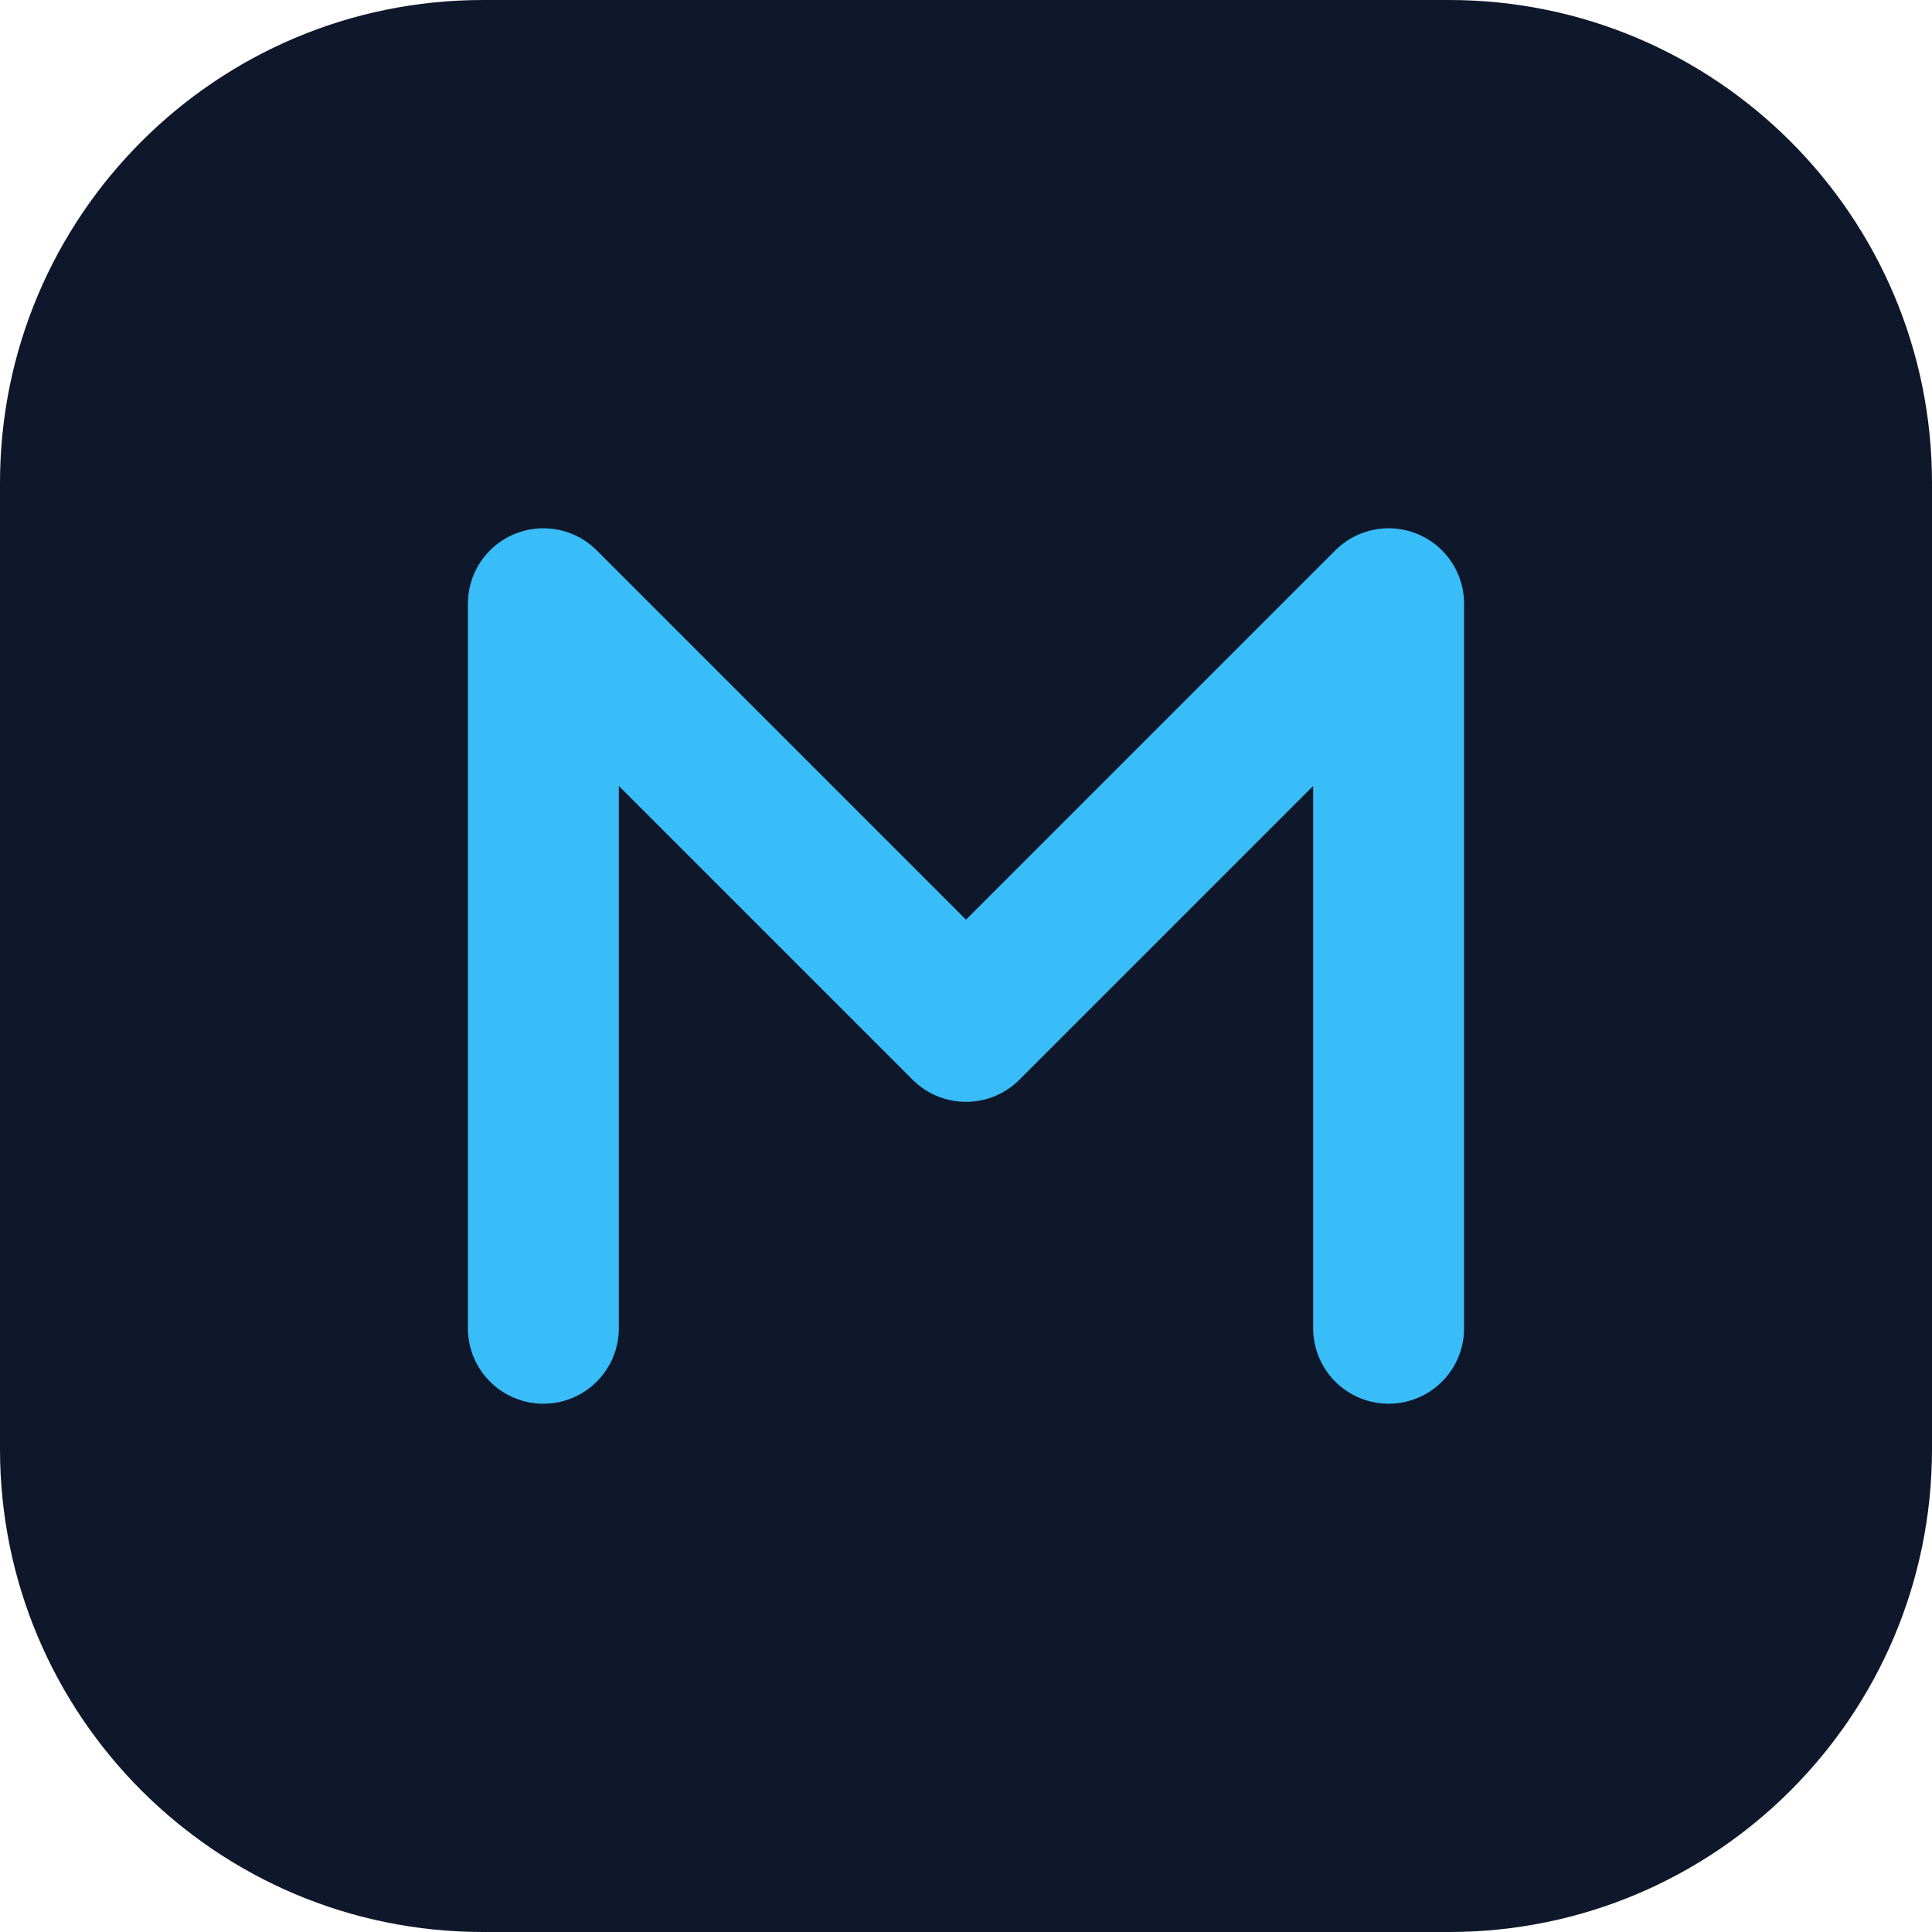
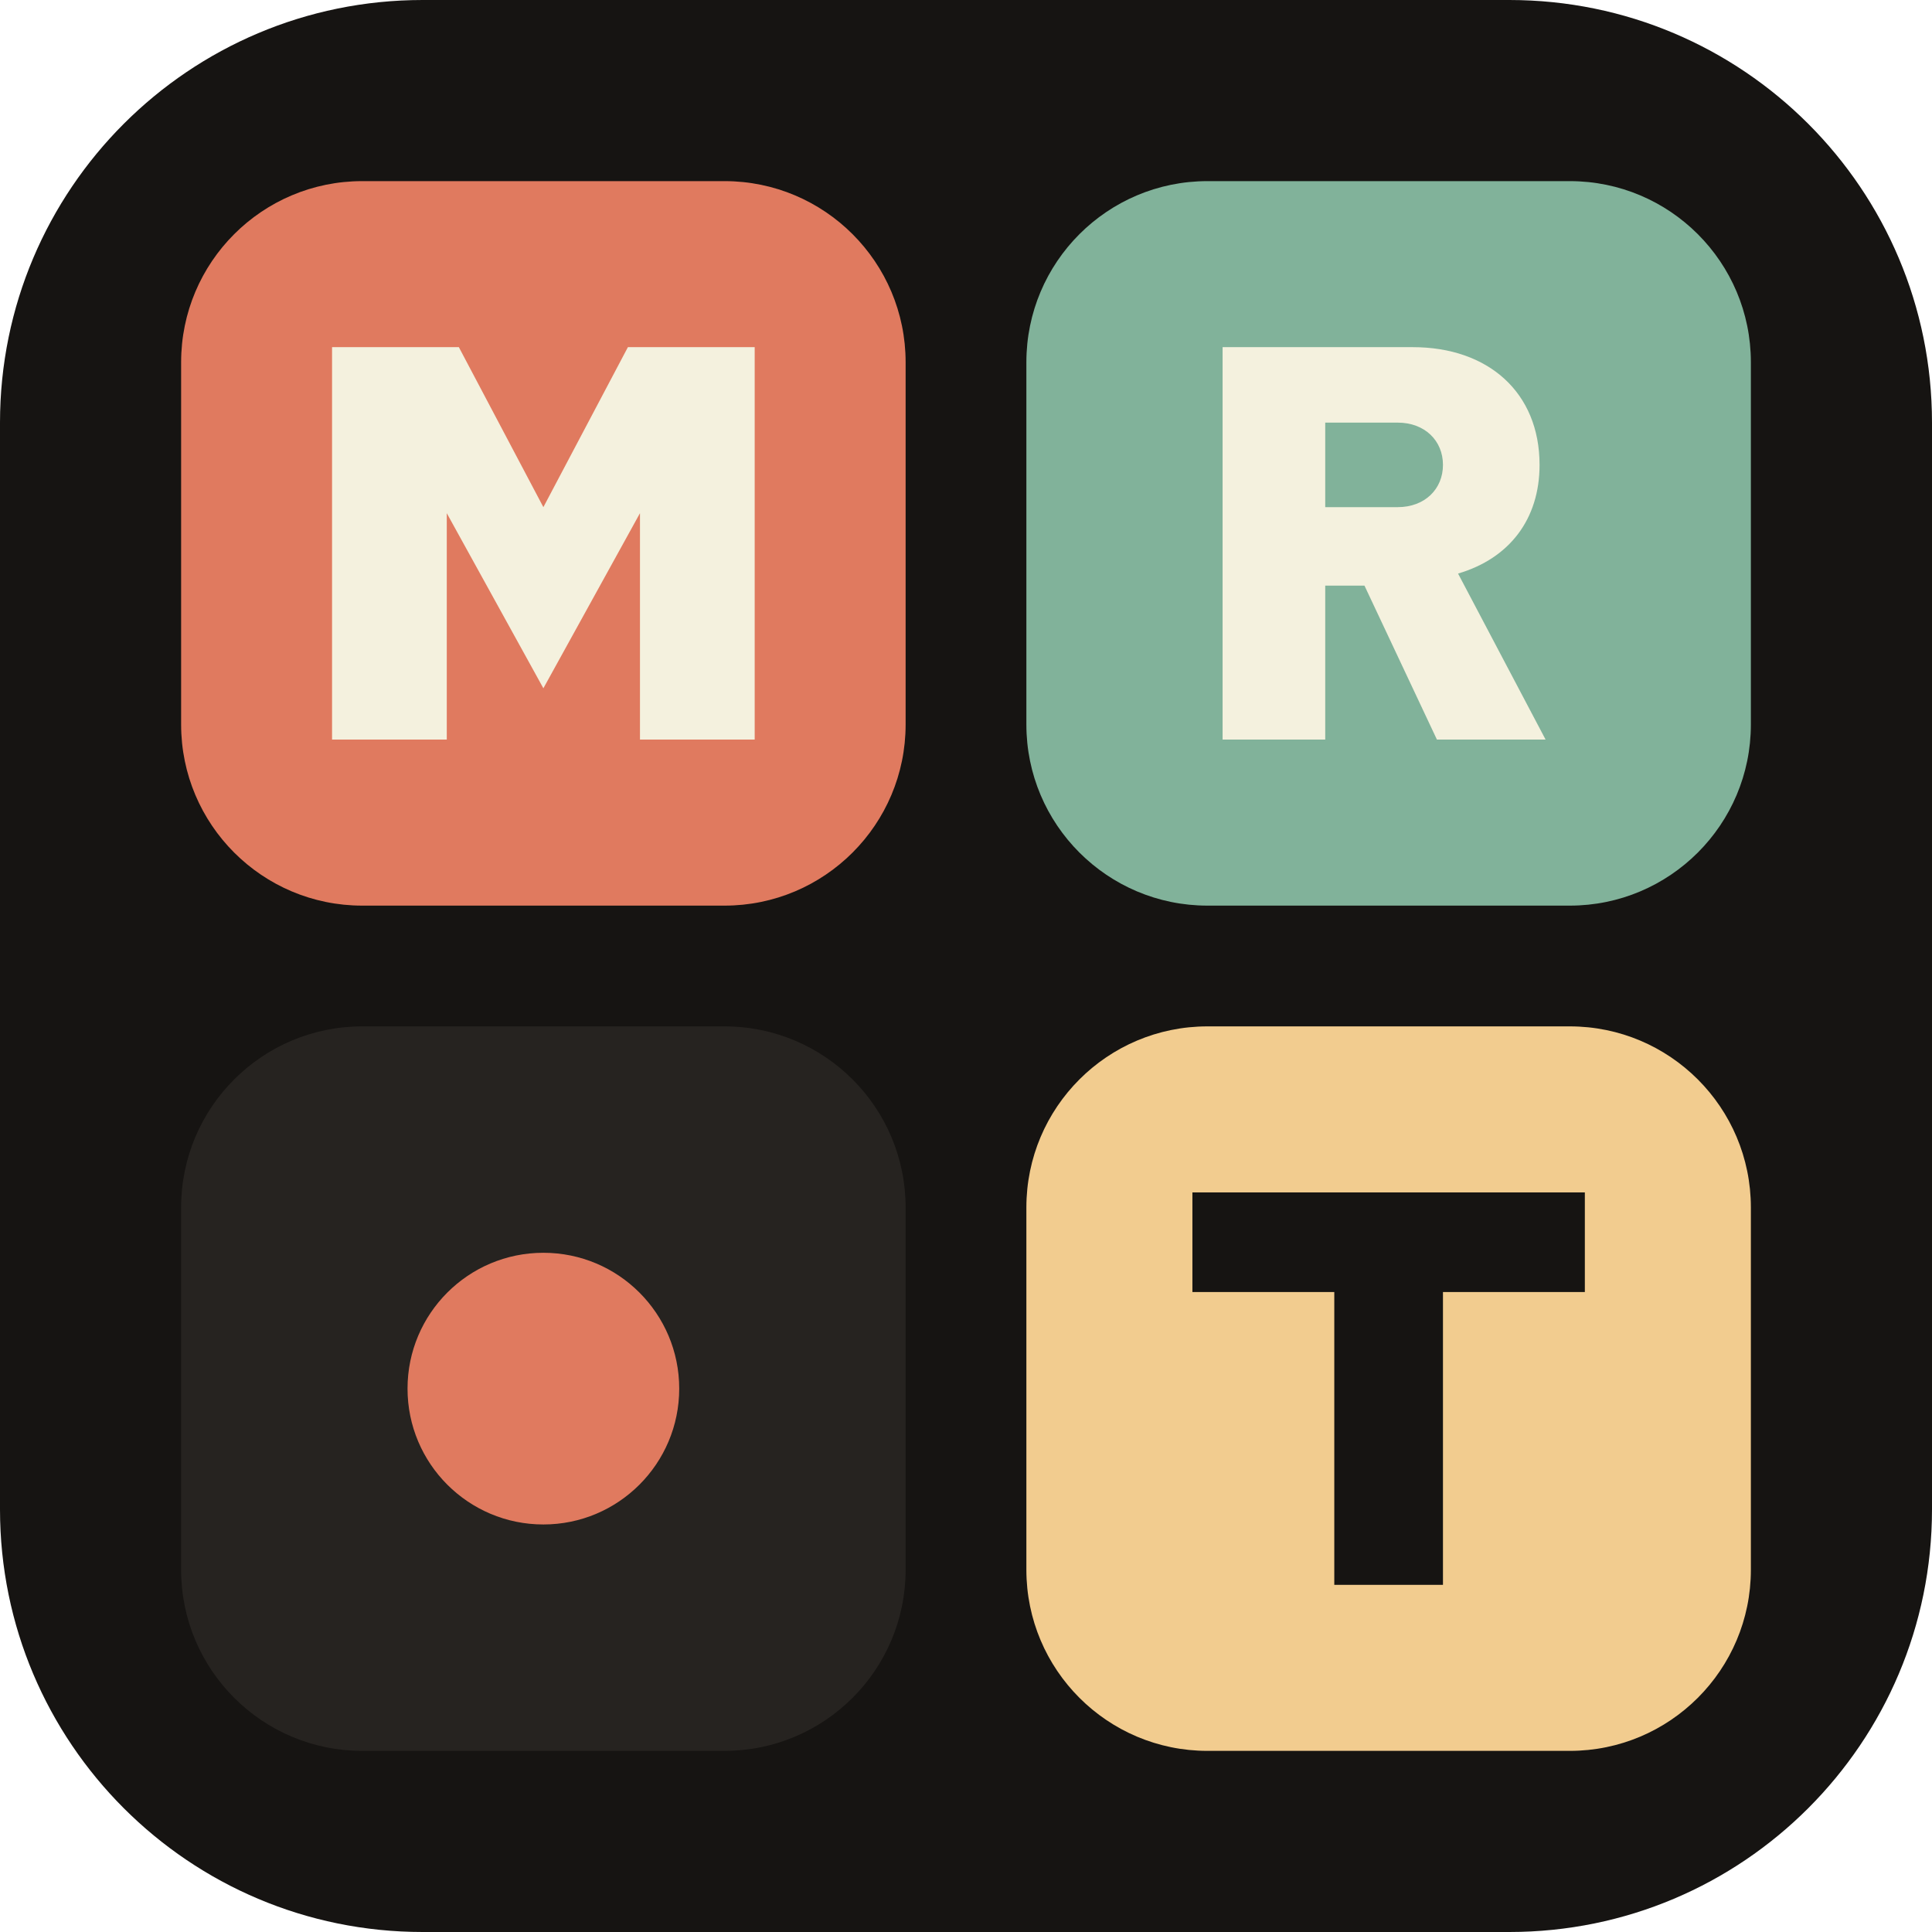
- <svg xmlns="http://www.w3.org/2000/svg" viewBox="0 0 32 32" fill="none">
-   <rect width="32" height="32" rx="8" fill="#0f172a" />
-   <path d="M9 22V10L16 17L23 10V22" stroke="#38bdf8" stroke-width="2.5" stroke-linecap="round" stroke-linejoin="round" />
+ <svg xmlns="http://www.w3.org/2000/svg" viewBox="0 0 64 64" fill="none">
+   <rect width="64" height="64" rx="14" fill="#161412" />
+   <rect x="6" y="6" width="24" height="24" rx="6" fill="#e07a5f" />
+   <path d="M11 24.5V11.5H15.2L18 16.8L20.8 11.5H25V24.5H21.2V17L18 22.8L14.8 17V24.5H11Z" fill="#f4f1de" />
+   <rect x="34" y="6" width="24" height="24" rx="6" fill="#81b29a" />
+   <path d="M40.5 24.5V11.5H46.8C49.3 11.5 51 13 51 15.4C51 17.2 50 18.5 48.3 19L51.2 24.5H47.6L45.2 19.4H43.9V24.5H40.5ZM43.9 16.8H46.3C47.2 16.8 47.8 16.2 47.8 15.4C47.8 14.6 47.2 14 46.3 14H43.9V16.8Z" fill="#f4f1de" />
+   <rect x="6" y="34" width="24" height="24" rx="6" fill="#262320" />
+   <circle cx="18" cy="46" r="4.5" fill="#e07a5f" />
+   <rect x="34" y="34" width="24" height="24" rx="6" fill="#f2cc8f" />
+   <path d="M39.5 39.5H52.5V42.8H47.8V52.5H44.2V42.8H39.5V39.5Z" fill="#161412" />
</svg>
